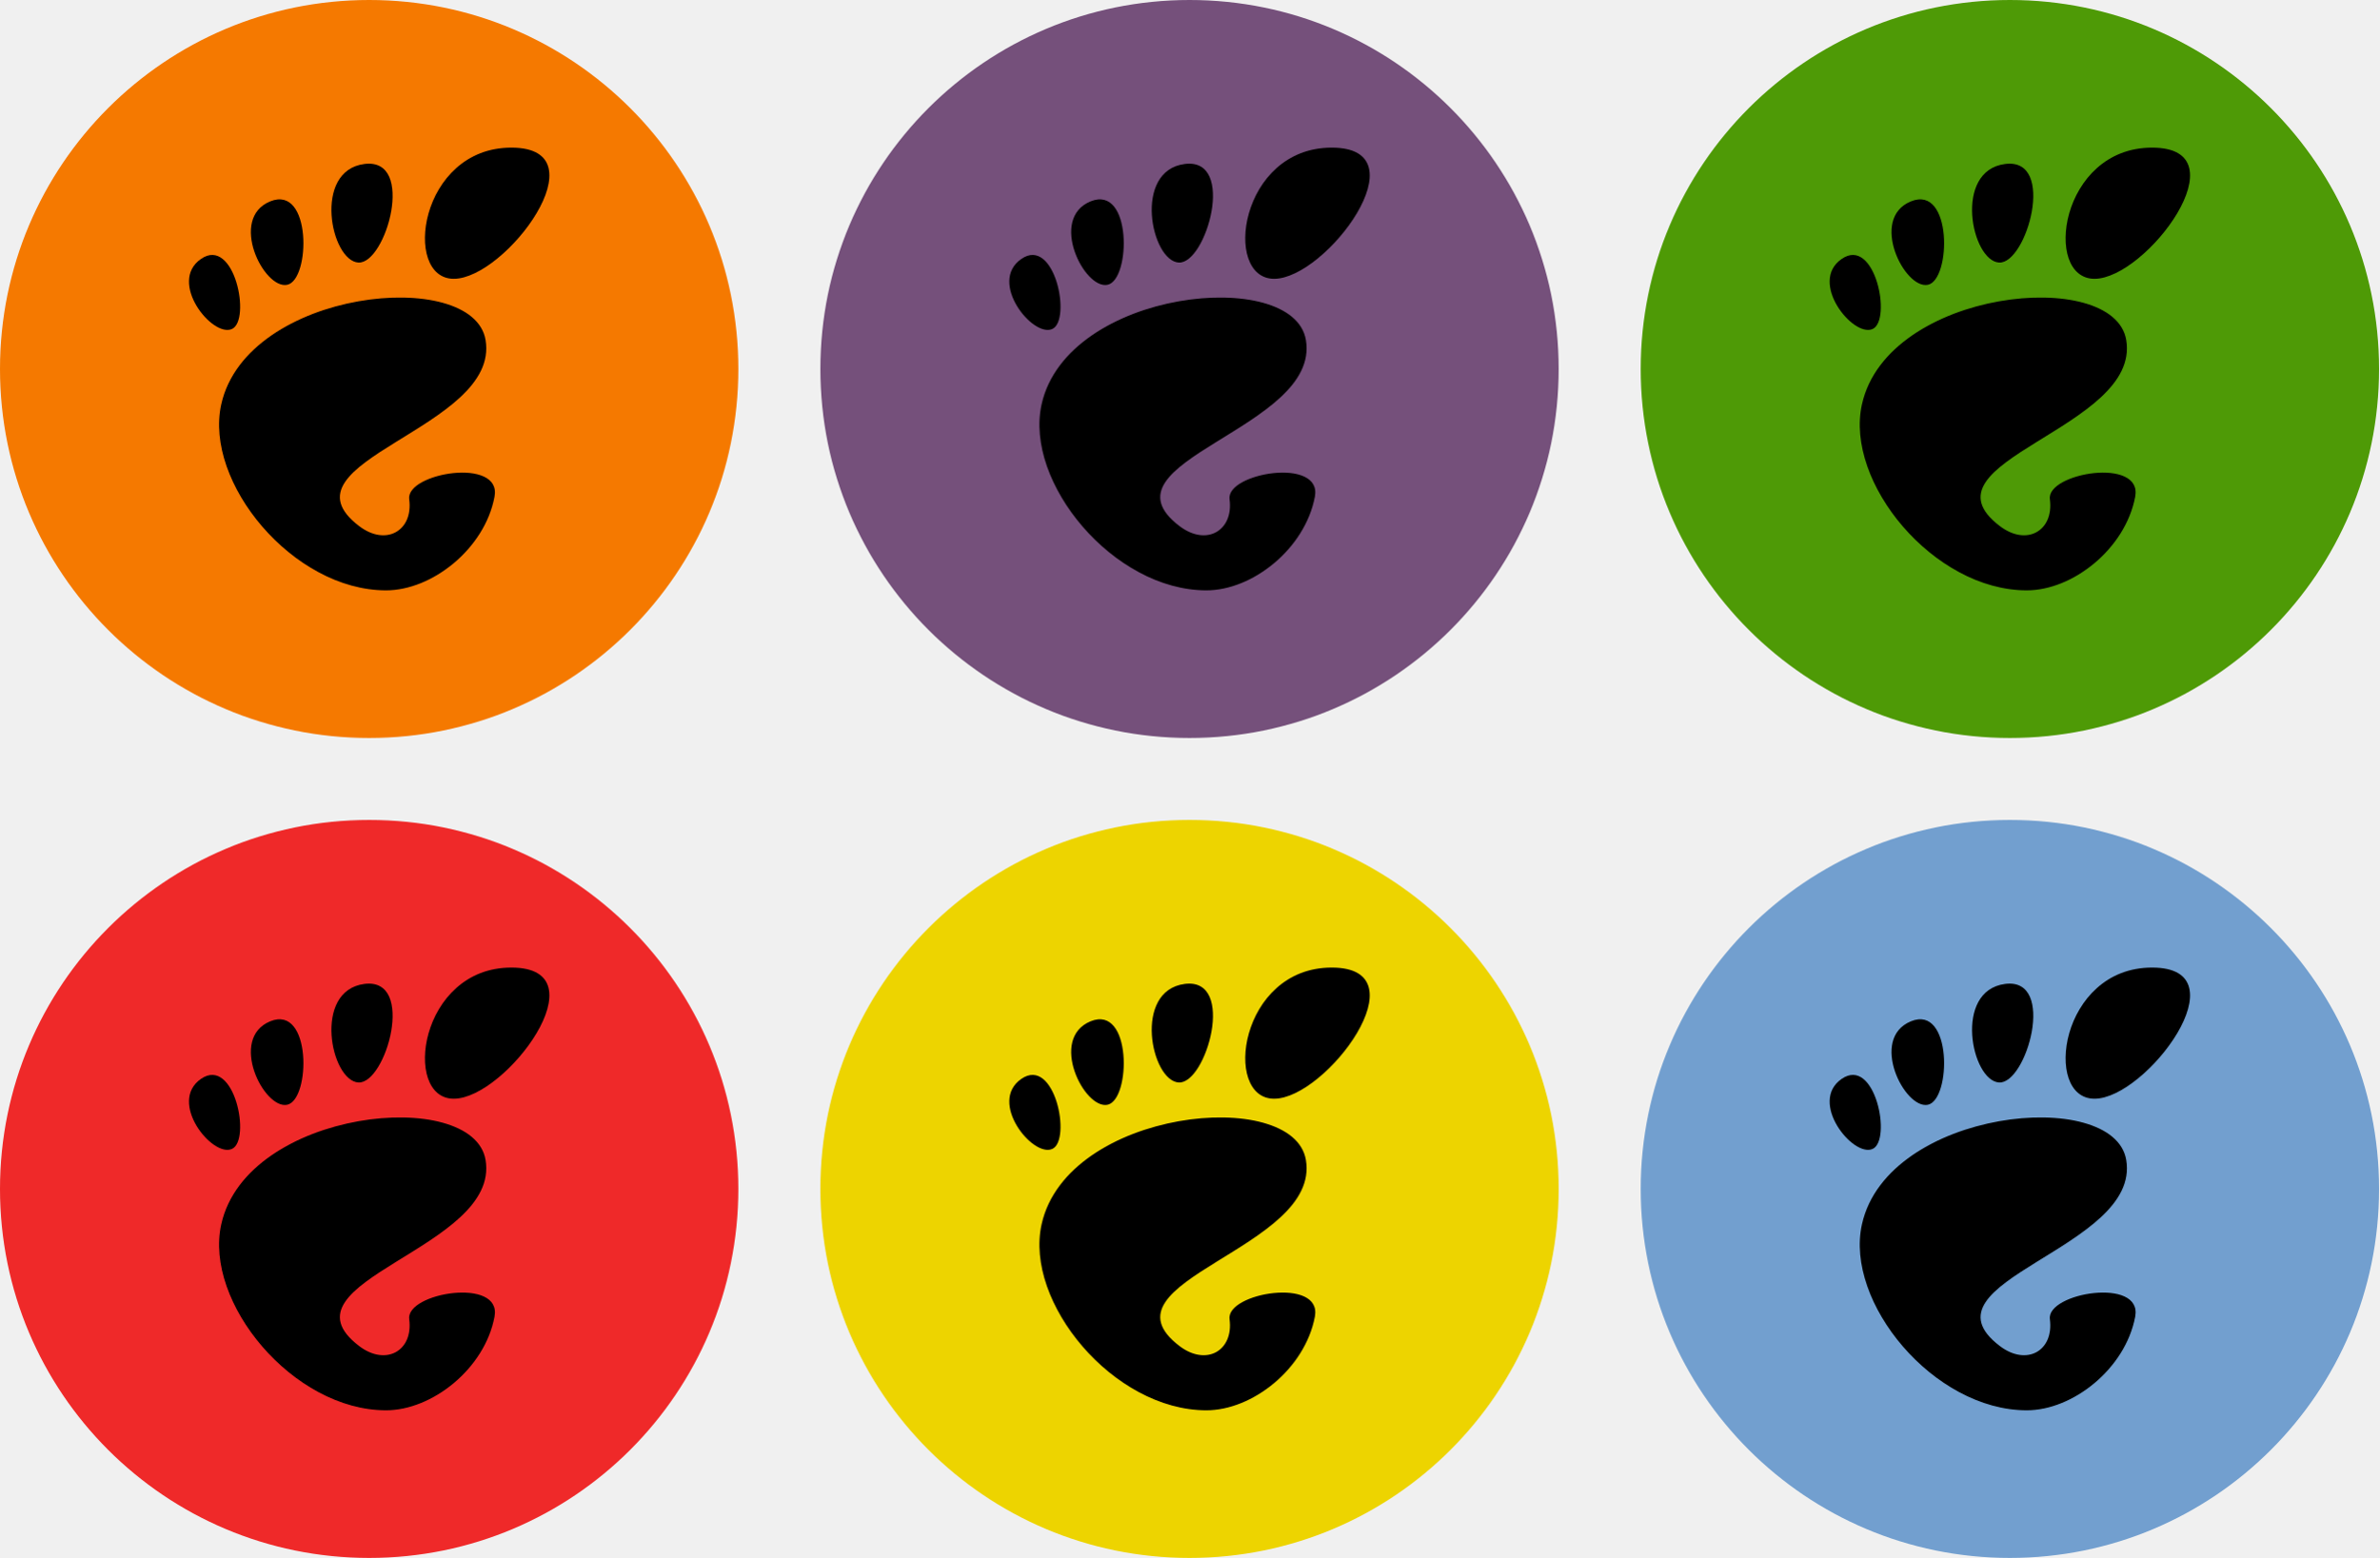
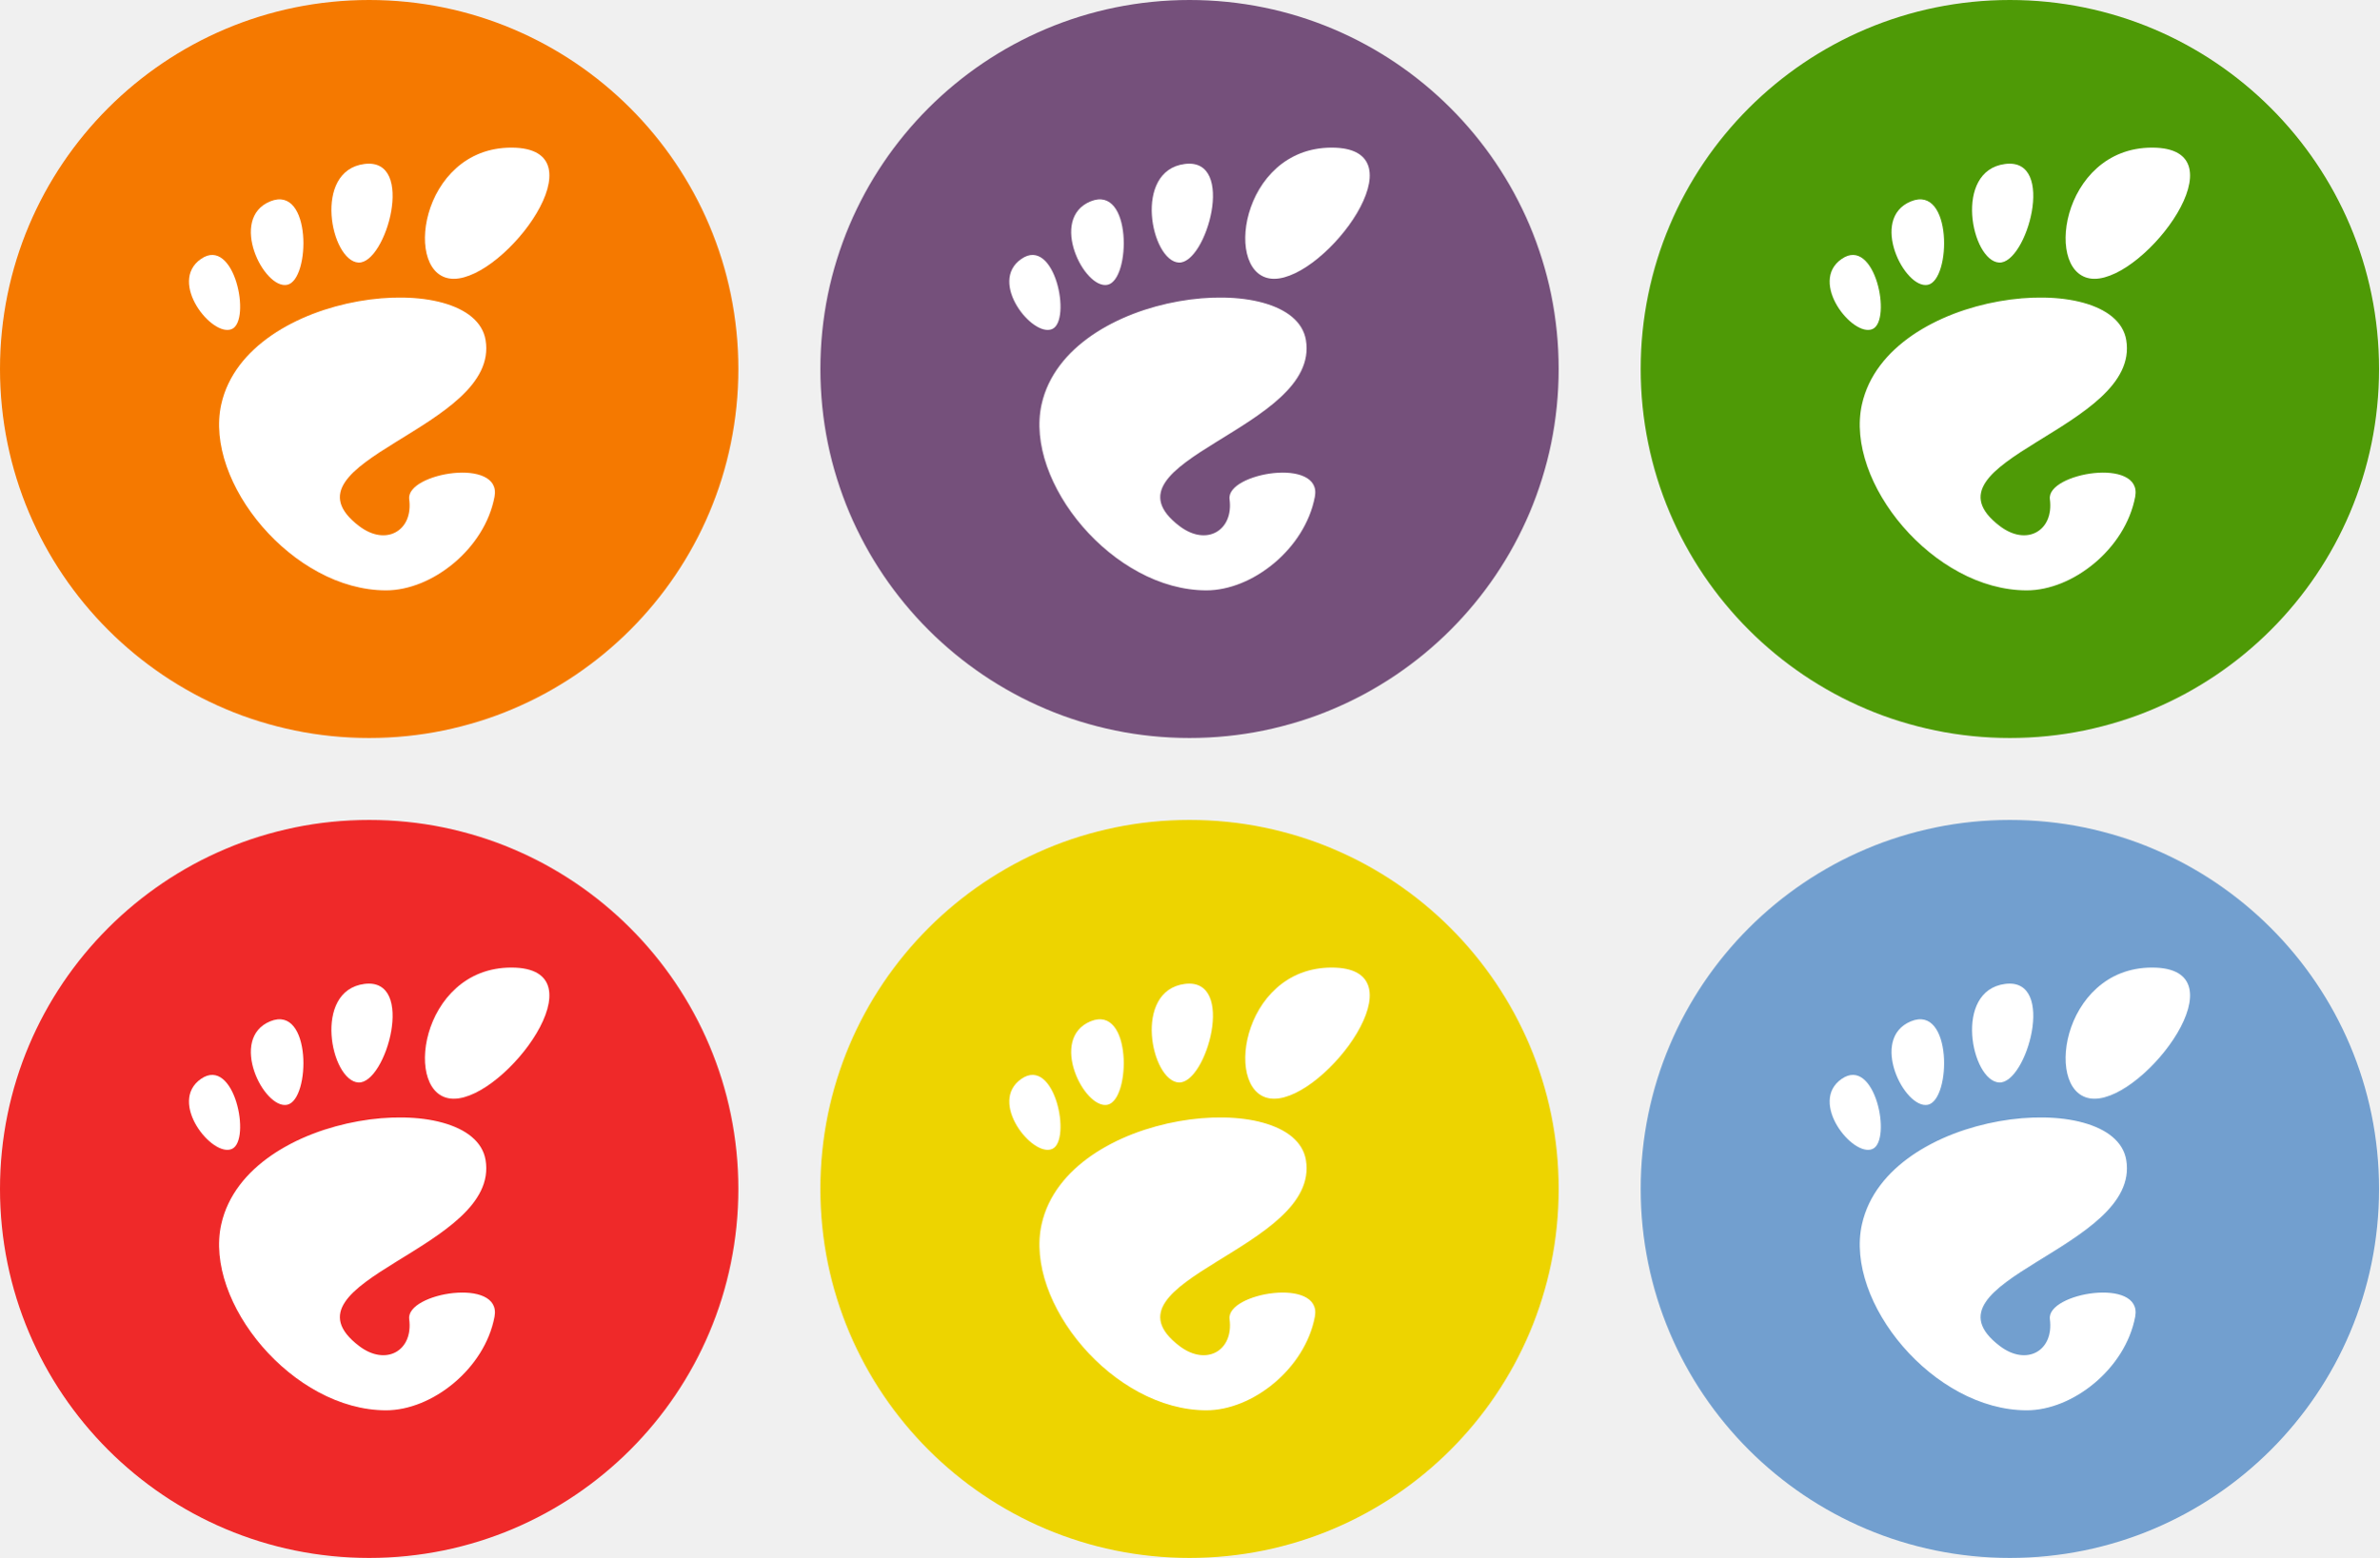
<svg xmlns="http://www.w3.org/2000/svg" width="290" height="190" id="svg3020" version="1.1">
  <defs id="defs3022">
    <mask maskUnits="userSpaceOnUse" id="mask9193">
      <g id="g9195" style="fill:#ffffff;fill-opacity:1;stroke:none" transform="matrix(0.9270571,0,0,0.9270571,1025.599,-1883.256)">
        <path id="path9197" style="fill:#ffffff;fill-opacity:1;stroke:none" d="m 287.995,17.709 c -71.712,0 -85.165,102.141 -44.822,102.141 40.336,0 116.538,-102.141 44.822,-102.141 z" />
        <path id="path9199" style="fill:#ffffff;fill-opacity:1;stroke:none" d="m 168.919,107.193 c 21.48,1.312 45.047,-81.973 4.675,-76.735 -40.357,5.238 -26.164,75.423 -4.675,76.735 z" />
        <path id="path9201" style="fill:#ffffff;fill-opacity:1;stroke:none" d="m 70.477,158.944 c 15.277,-6.725 1.968,-72.499 -24.01,-54.561 -25.966,17.941 8.733,61.283 24.01,54.561 z" />
        <path id="path9203" style="fill:#ffffff;fill-opacity:1;stroke:none" d="m 113.521,124.516 c 18.186,-3.708 19.183,-78.306 -13.248,-64.924 -32.437,13.385 -4.923,68.637 13.248,64.924 l 0,0 z" />
        <path id="path9205" style="fill:#ffffff;fill-opacity:1;stroke:none" d="m 208.486,291.455 c 3.227,24.643 -18.078,36.812 -38.943,20.926 C 103.121,261.811 279.519,236.582 267.891,167.494 258.24,110.146 82.282,127.801 62.245,217.534 48.682,278.225 118.074,362.424 190.48,362.424 c 35.62,0 76.706,-32.163 84.392,-72.907 5.871,-31.07 -69.08,-18.62 -66.387,1.938 l 0,0 z" />
      </g>
    </mask>
    <mask maskUnits="userSpaceOnUse" id="mask21245">
      <g transform="matrix(0.9270571,0,0,0.9270571,2445.599,-1888.256)" style="fill:#ffffff;fill-opacity:1;stroke:none" id="g21247">
        <path d="m 287.995,17.709 c -71.712,0 -85.165,102.141 -44.822,102.141 40.336,0 116.538,-102.141 44.822,-102.141 z" style="fill:#ffffff;fill-opacity:1;stroke:none" id="path21249" />
        <path d="m 168.919,107.193 c 21.48,1.312 45.047,-81.973 4.675,-76.735 -40.357,5.238 -26.164,75.423 -4.675,76.735 z" style="fill:#ffffff;fill-opacity:1;stroke:none" id="path21251" />
        <path d="m 70.477,158.944 c 15.277,-6.725 1.968,-72.499 -24.01,-54.561 -25.966,17.941 8.733,61.283 24.01,54.561 z" style="fill:#ffffff;fill-opacity:1;stroke:none" id="path21253" />
        <path d="m 113.521,124.516 c 18.186,-3.708 19.183,-78.306 -13.248,-64.924 -32.437,13.385 -4.923,68.637 13.248,64.924 l 0,0 z" style="fill:#ffffff;fill-opacity:1;stroke:none" id="path21255" />
        <path d="m 208.486,291.455 c 3.227,24.643 -18.078,36.812 -38.943,20.926 C 103.121,261.811 279.519,236.582 267.891,167.494 258.24,110.146 82.282,127.801 62.245,217.534 48.682,278.225 118.074,362.424 190.48,362.424 c 35.62,0 76.706,-32.163 84.392,-72.907 5.871,-31.07 -69.08,-18.62 -66.387,1.938 l 0,0 z" style="fill:#ffffff;fill-opacity:1;stroke:none" id="path21257" />
      </g>
    </mask>
  </defs>
  <g id="layer1" transform="translate(0,-862.3598)">
    <path style="fill:#f57900;stroke:none" id="path3119" d="M 90,45 C 90,69.853 69.853,90 45,90 20.147,90 0,69.853 0,45 0,20.147 20.147,0 45,0 69.853,0 90,20.147 90,45 z" transform="translate(0,862.3597)" />
-     <g transform="matrix(0.456621,0,0,0.456621,23.03427,880.3597)" style="fill:#000000;fill-opacity:1;fill-rule:nonzero;stroke:none" id="g3771">
-       <g style="fill:#000000;fill-opacity:1" id="g3773">
-         <path d="M 86.068,0 C 61.466,0 56.851,35.041 70.691,35.041 84.529,35.041 110.671,0 86.068,0 z" style="fill:#000000;fill-opacity:1" id="path3775" />
-         <path d="M 45.217,30.699 C 52.586,31.149 60.671,2.577 46.821,4.374 32.976,6.171 37.845,30.249 45.217,30.699 z" style="fill:#000000;fill-opacity:1" id="path3777" />
-         <path d="M 11.445,48.453 C 16.686,46.146 12.12,23.581 3.208,29.735 -5.7,35.89 6.204,50.759 11.445,48.453 z" style="fill:#000000;fill-opacity:1" id="path3779" />
-         <path d="M 26.212,36.642 C 32.451,35.37 32.793,9.778 21.667,14.369 10.539,18.961 19.978,37.916 26.212,36.642 l 0,0 z" style="fill:#000000;fill-opacity:1" id="path3781" />
-         <path d="m 58.791,93.913 c 1.107,8.454 -6.202,12.629 -13.36,7.179 C 22.644,83.743 83.16,75.088 79.171,51.386 75.86,31.712 15.495,37.769 8.621,68.553 3.968,89.374 27.774,118.26 52.614,118.26 c 12.22,0 26.315,-11.034 28.952,-25.012 C 83.58,82.589 57.867,86.86 58.791,93.913 l 0,0 z" style="fill:#000000;fill-opacity:1" id="path3783" />
+     <g transform="matrix(0.456621,0,0,0.456621,23.03427,880.3597)" style="fill:#ffffff;fill-opacity:1;fill-rule:nonzero;stroke:none" id="g3771">
+       <g style="fill:#ffffff;fill-opacity:1" id="g3773">
+         <path d="M 86.068,0 C 61.466,0 56.851,35.041 70.691,35.041 84.529,35.041 110.671,0 86.068,0 z" style="fill:#ffffff;fill-opacity:1" id="path3775" />
+         <path d="M 45.217,30.699 C 52.586,31.149 60.671,2.577 46.821,4.374 32.976,6.171 37.845,30.249 45.217,30.699 z" style="fill:#ffffff;fill-opacity:1" id="path3777" />
+         <path d="M 11.445,48.453 C 16.686,46.146 12.12,23.581 3.208,29.735 -5.7,35.89 6.204,50.759 11.445,48.453 z" style="fill:#ffffff;fill-opacity:1" id="path3779" />
+         <path d="M 26.212,36.642 C 32.451,35.37 32.793,9.778 21.667,14.369 10.539,18.961 19.978,37.916 26.212,36.642 l 0,0 z" style="fill:#ffffff;fill-opacity:1" id="path3781" />
+         <path d="m 58.791,93.913 c 1.107,8.454 -6.202,12.629 -13.36,7.179 C 22.644,83.743 83.16,75.088 79.171,51.386 75.86,31.712 15.495,37.769 8.621,68.553 3.968,89.374 27.774,118.26 52.614,118.26 c 12.22,0 26.315,-11.034 28.952,-25.012 C 83.58,82.589 57.867,86.86 58.791,93.913 l 0,0 z" style="fill:#ffffff;fill-opacity:1" id="path3783" />
      </g>
    </g>
    <path transform="translate(100,862.3597)" d="M 90,45 C 90,69.853 69.853,90 45,90 20.147,90 0,69.853 0,45 0,20.147 20.147,0 45,0 69.853,0 90,20.147 90,45 z" id="path4070" style="fill:#75507b;stroke:none" />
-     <g id="g4072" style="fill:#000000;fill-opacity:1;fill-rule:nonzero;stroke:none" transform="matrix(0.456621,0,0,0.456621,123.0343,880.3597)">
-       <g id="g4074" style="fill:#000000;fill-opacity:1">
-         <path id="path4076" style="fill:#000000;fill-opacity:1" d="M 86.068,0 C 61.466,0 56.851,35.041 70.691,35.041 84.529,35.041 110.671,0 86.068,0 z" />
-         <path id="path4078" style="fill:#000000;fill-opacity:1" d="M 45.217,30.699 C 52.586,31.149 60.671,2.577 46.821,4.374 32.976,6.171 37.845,30.249 45.217,30.699 z" />
-         <path id="path4080" style="fill:#000000;fill-opacity:1" d="M 11.445,48.453 C 16.686,46.146 12.12,23.581 3.208,29.735 -5.7,35.89 6.204,50.759 11.445,48.453 z" />
-         <path id="path4082" style="fill:#000000;fill-opacity:1" d="M 26.212,36.642 C 32.451,35.37 32.793,9.778 21.667,14.369 10.539,18.961 19.978,37.916 26.212,36.642 l 0,0 z" />
-         <path id="path4084" style="fill:#000000;fill-opacity:1" d="m 58.791,93.913 c 1.107,8.454 -6.202,12.629 -13.36,7.179 C 22.644,83.743 83.16,75.088 79.171,51.386 75.86,31.712 15.495,37.769 8.621,68.553 3.968,89.374 27.774,118.26 52.614,118.26 c 12.22,0 26.315,-11.034 28.952,-25.012 C 83.58,82.589 57.867,86.86 58.791,93.913 l 0,0 z" />
+     <g id="g4072" style="fill:#ffffff;fill-opacity:1;fill-rule:nonzero;stroke:none" transform="matrix(0.456621,0,0,0.456621,123.0343,880.3597)">
+       <g id="g4074" style="fill:#ffffff;fill-opacity:1">
+         <path id="path4076" style="fill:#ffffff;fill-opacity:1" d="M 86.068,0 C 61.466,0 56.851,35.041 70.691,35.041 84.529,35.041 110.671,0 86.068,0 z" />
+         <path id="path4078" style="fill:#ffffff;fill-opacity:1" d="M 45.217,30.699 C 52.586,31.149 60.671,2.577 46.821,4.374 32.976,6.171 37.845,30.249 45.217,30.699 z" />
+         <path id="path4080" style="fill:#ffffff;fill-opacity:1" d="M 11.445,48.453 C 16.686,46.146 12.12,23.581 3.208,29.735 -5.7,35.89 6.204,50.759 11.445,48.453 z" />
+         <path id="path4082" style="fill:#ffffff;fill-opacity:1" d="M 26.212,36.642 C 32.451,35.37 32.793,9.778 21.667,14.369 10.539,18.961 19.978,37.916 26.212,36.642 l 0,0 z" />
+         <path id="path4084" style="fill:#ffffff;fill-opacity:1" d="m 58.791,93.913 c 1.107,8.454 -6.202,12.629 -13.36,7.179 C 22.644,83.743 83.16,75.088 79.171,51.386 75.86,31.712 15.495,37.769 8.621,68.553 3.968,89.374 27.774,118.26 52.614,118.26 c 12.22,0 26.315,-11.034 28.952,-25.012 C 83.58,82.589 57.867,86.86 58.791,93.913 l 0,0 z" />
      </g>
    </g>
    <path style="fill:#4e9a06;stroke:none" id="path4086" d="M 90,45 C 90,69.853 69.853,90 45,90 20.147,90 0,69.853 0,45 0,20.147 20.147,0 45,0 69.853,0 90,20.147 90,45 z" transform="translate(200,862.3597)" />
-     <g transform="matrix(0.456621,0,0,0.456621,223.0343,880.3597)" style="fill:#000000;fill-opacity:1;fill-rule:nonzero;stroke:none" id="g4088">
-       <g style="fill:#000000;fill-opacity:1" id="g4090">
-         <path d="M 86.068,0 C 61.466,0 56.851,35.041 70.691,35.041 84.529,35.041 110.671,0 86.068,0 z" style="fill:#000000;fill-opacity:1" id="path4092" />
-         <path d="M 45.217,30.699 C 52.586,31.149 60.671,2.577 46.821,4.374 32.976,6.171 37.845,30.249 45.217,30.699 z" style="fill:#000000;fill-opacity:1" id="path4094" />
-         <path d="M 11.445,48.453 C 16.686,46.146 12.12,23.581 3.208,29.735 -5.7,35.89 6.204,50.759 11.445,48.453 z" style="fill:#000000;fill-opacity:1" id="path4096" />
-         <path d="M 26.212,36.642 C 32.451,35.37 32.793,9.778 21.667,14.369 10.539,18.961 19.978,37.916 26.212,36.642 l 0,0 z" style="fill:#000000;fill-opacity:1" id="path4098" />
-         <path d="m 58.791,93.913 c 1.107,8.454 -6.202,12.629 -13.36,7.179 C 22.644,83.743 83.16,75.088 79.171,51.386 75.86,31.712 15.495,37.769 8.621,68.553 3.968,89.374 27.774,118.26 52.614,118.26 c 12.22,0 26.315,-11.034 28.952,-25.012 C 83.58,82.589 57.867,86.86 58.791,93.913 l 0,0 z" style="fill:#000000;fill-opacity:1" id="path4100" />
+     <g transform="matrix(0.456621,0,0,0.456621,223.0343,880.3597)" style="fill:#ffffff;fill-opacity:1;fill-rule:nonzero;stroke:none" id="g4088">
+       <g style="fill:#ffffff;fill-opacity:1" id="g4090">
+         <path d="M 86.068,0 C 61.466,0 56.851,35.041 70.691,35.041 84.529,35.041 110.671,0 86.068,0 z" style="fill:#ffffff;fill-opacity:1" id="path4092" />
+         <path d="M 45.217,30.699 C 52.586,31.149 60.671,2.577 46.821,4.374 32.976,6.171 37.845,30.249 45.217,30.699 z" style="fill:#ffffff;fill-opacity:1" id="path4094" />
+         <path d="M 11.445,48.453 C 16.686,46.146 12.12,23.581 3.208,29.735 -5.7,35.89 6.204,50.759 11.445,48.453 z" style="fill:#ffffff;fill-opacity:1" id="path4096" />
+         <path d="M 26.212,36.642 C 32.451,35.37 32.793,9.778 21.667,14.369 10.539,18.961 19.978,37.916 26.212,36.642 l 0,0 z" style="fill:#ffffff;fill-opacity:1" id="path4098" />
+         <path d="m 58.791,93.913 c 1.107,8.454 -6.202,12.629 -13.36,7.179 C 22.644,83.743 83.16,75.088 79.171,51.386 75.86,31.712 15.495,37.769 8.621,68.553 3.968,89.374 27.774,118.26 52.614,118.26 c 12.22,0 26.315,-11.034 28.952,-25.012 C 83.58,82.589 57.867,86.86 58.791,93.913 l 0,0 z" style="fill:#ffffff;fill-opacity:1" id="path4100" />
      </g>
    </g>
    <path transform="translate(0,962.3598)" d="M 90,45 C 90,69.853 69.853,90 45,90 20.147,90 0,69.853 0,45 0,20.147 20.147,0 45,0 69.853,0 90,20.147 90,45 z" id="path4102" style="fill:#ef2929;stroke:none" />
-     <g id="g4104" style="fill:#000000;fill-opacity:1;fill-rule:nonzero;stroke:none" transform="matrix(0.456621,0,0,0.456621,23.03427,980.3598)">
-       <g id="g4106" style="fill:#000000;fill-opacity:1">
-         <path id="path4108" style="fill:#000000;fill-opacity:1" d="M 86.068,0 C 61.466,0 56.851,35.041 70.691,35.041 84.529,35.041 110.671,0 86.068,0 z" />
-         <path id="path4110" style="fill:#000000;fill-opacity:1" d="M 45.217,30.699 C 52.586,31.149 60.671,2.577 46.821,4.374 32.976,6.171 37.845,30.249 45.217,30.699 z" />
-         <path id="path4112" style="fill:#000000;fill-opacity:1" d="M 11.445,48.453 C 16.686,46.146 12.12,23.581 3.208,29.735 -5.7,35.89 6.204,50.759 11.445,48.453 z" />
-         <path id="path4114" style="fill:#000000;fill-opacity:1" d="M 26.212,36.642 C 32.451,35.37 32.793,9.778 21.667,14.369 10.539,18.961 19.978,37.916 26.212,36.642 l 0,0 z" />
-         <path id="path4116" style="fill:#000000;fill-opacity:1" d="m 58.791,93.913 c 1.107,8.454 -6.202,12.629 -13.36,7.179 C 22.644,83.743 83.16,75.088 79.171,51.386 75.86,31.712 15.495,37.769 8.621,68.553 3.968,89.374 27.774,118.26 52.614,118.26 c 12.22,0 26.315,-11.034 28.952,-25.012 C 83.58,82.589 57.867,86.86 58.791,93.913 l 0,0 z" />
+     <g id="g4104" style="fill:#ffffff;fill-opacity:1;fill-rule:nonzero;stroke:none" transform="matrix(0.456621,0,0,0.456621,23.03427,980.3598)">
+       <g id="g4106" style="fill:#ffffff;fill-opacity:1">
+         <path id="path4108" style="fill:#ffffff;fill-opacity:1" d="M 86.068,0 C 61.466,0 56.851,35.041 70.691,35.041 84.529,35.041 110.671,0 86.068,0 z" />
+         <path id="path4110" style="fill:#ffffff;fill-opacity:1" d="M 45.217,30.699 C 52.586,31.149 60.671,2.577 46.821,4.374 32.976,6.171 37.845,30.249 45.217,30.699 z" />
+         <path id="path4112" style="fill:#ffffff;fill-opacity:1" d="M 11.445,48.453 C 16.686,46.146 12.12,23.581 3.208,29.735 -5.7,35.89 6.204,50.759 11.445,48.453 z" />
+         <path id="path4114" style="fill:#ffffff;fill-opacity:1" d="M 26.212,36.642 C 32.451,35.37 32.793,9.778 21.667,14.369 10.539,18.961 19.978,37.916 26.212,36.642 l 0,0 z" />
+         <path id="path4116" style="fill:#ffffff;fill-opacity:1" d="m 58.791,93.913 c 1.107,8.454 -6.202,12.629 -13.36,7.179 C 22.644,83.743 83.16,75.088 79.171,51.386 75.86,31.712 15.495,37.769 8.621,68.553 3.968,89.374 27.774,118.26 52.614,118.26 c 12.22,0 26.315,-11.034 28.952,-25.012 C 83.58,82.589 57.867,86.86 58.791,93.913 l 0,0 z" />
      </g>
    </g>
    <path style="fill:#edd400;stroke:none" id="path4118" d="M 90,45 C 90,69.853 69.853,90 45,90 20.147,90 0,69.853 0,45 0,20.147 20.147,0 45,0 69.853,0 90,20.147 90,45 z" transform="translate(100,962.3598)" />
-     <g transform="matrix(0.456621,0,0,0.456621,123.0343,980.3598)" style="fill:#000000;fill-opacity:1;fill-rule:nonzero;stroke:none" id="g4120">
-       <g style="fill:#000000;fill-opacity:1" id="g4122">
-         <path d="M 86.068,0 C 61.466,0 56.851,35.041 70.691,35.041 84.529,35.041 110.671,0 86.068,0 z" style="fill:#000000;fill-opacity:1" id="path4124" />
-         <path d="M 45.217,30.699 C 52.586,31.149 60.671,2.577 46.821,4.374 32.976,6.171 37.845,30.249 45.217,30.699 z" style="fill:#000000;fill-opacity:1" id="path4126" />
-         <path d="M 11.445,48.453 C 16.686,46.146 12.12,23.581 3.208,29.735 -5.7,35.89 6.204,50.759 11.445,48.453 z" style="fill:#000000;fill-opacity:1" id="path4128" />
-         <path d="M 26.212,36.642 C 32.451,35.37 32.793,9.778 21.667,14.369 10.539,18.961 19.978,37.916 26.212,36.642 l 0,0 z" style="fill:#000000;fill-opacity:1" id="path4130" />
-         <path d="m 58.791,93.913 c 1.107,8.454 -6.202,12.629 -13.36,7.179 C 22.644,83.743 83.16,75.088 79.171,51.386 75.86,31.712 15.495,37.769 8.621,68.553 3.968,89.374 27.774,118.26 52.614,118.26 c 12.22,0 26.315,-11.034 28.952,-25.012 C 83.58,82.589 57.867,86.86 58.791,93.913 l 0,0 z" style="fill:#000000;fill-opacity:1" id="path4132" />
+     <g transform="matrix(0.456621,0,0,0.456621,123.0343,980.3598)" style="fill:#ffffff;fill-opacity:1;fill-rule:nonzero;stroke:none" id="g4120">
+       <g style="fill:#ffffff;fill-opacity:1" id="g4122">
+         <path d="M 86.068,0 C 61.466,0 56.851,35.041 70.691,35.041 84.529,35.041 110.671,0 86.068,0 z" style="fill:#ffffff;fill-opacity:1" id="path4124" />
+         <path d="M 45.217,30.699 C 52.586,31.149 60.671,2.577 46.821,4.374 32.976,6.171 37.845,30.249 45.217,30.699 z" style="fill:#ffffff;fill-opacity:1" id="path4126" />
+         <path d="M 11.445,48.453 C 16.686,46.146 12.12,23.581 3.208,29.735 -5.7,35.89 6.204,50.759 11.445,48.453 z" style="fill:#ffffff;fill-opacity:1" id="path4128" />
+         <path d="M 26.212,36.642 C 32.451,35.37 32.793,9.778 21.667,14.369 10.539,18.961 19.978,37.916 26.212,36.642 l 0,0 z" style="fill:#ffffff;fill-opacity:1" id="path4130" />
+         <path d="m 58.791,93.913 c 1.107,8.454 -6.202,12.629 -13.36,7.179 C 22.644,83.743 83.16,75.088 79.171,51.386 75.86,31.712 15.495,37.769 8.621,68.553 3.968,89.374 27.774,118.26 52.614,118.26 c 12.22,0 26.315,-11.034 28.952,-25.012 C 83.58,82.589 57.867,86.86 58.791,93.913 l 0,0 z" style="fill:#ffffff;fill-opacity:1" id="path4132" />
      </g>
    </g>
    <path transform="translate(200,962.3598)" d="M 90,45 C 90,69.853 69.853,90 45,90 20.147,90 0,69.853 0,45 0,20.147 20.147,0 45,0 69.853,0 90,20.147 90,45 z" id="path4134" style="fill:#729fcf;stroke:none" />
-     <g id="g4136" style="fill:#000000;fill-opacity:1;fill-rule:nonzero;stroke:none" transform="matrix(0.456621,0,0,0.456621,223.0343,980.3598)">
-       <g id="g4138" style="fill:#000000;fill-opacity:1">
-         <path id="path4140" style="fill:#000000;fill-opacity:1" d="M 86.068,0 C 61.466,0 56.851,35.041 70.691,35.041 84.529,35.041 110.671,0 86.068,0 z" />
-         <path id="path4142" style="fill:#000000;fill-opacity:1" d="M 45.217,30.699 C 52.586,31.149 60.671,2.577 46.821,4.374 32.976,6.171 37.845,30.249 45.217,30.699 z" />
-         <path id="path4144" style="fill:#000000;fill-opacity:1" d="M 11.445,48.453 C 16.686,46.146 12.12,23.581 3.208,29.735 -5.7,35.89 6.204,50.759 11.445,48.453 z" />
-         <path id="path4146" style="fill:#000000;fill-opacity:1" d="M 26.212,36.642 C 32.451,35.37 32.793,9.778 21.667,14.369 10.539,18.961 19.978,37.916 26.212,36.642 l 0,0 z" />
-         <path id="path4148" style="fill:#000000;fill-opacity:1" d="m 58.791,93.913 c 1.107,8.454 -6.202,12.629 -13.36,7.179 C 22.644,83.743 83.16,75.088 79.171,51.386 75.86,31.712 15.495,37.769 8.621,68.553 3.968,89.374 27.774,118.26 52.614,118.26 c 12.22,0 26.315,-11.034 28.952,-25.012 C 83.58,82.589 57.867,86.86 58.791,93.913 l 0,0 z" />
+     <g id="g4136" style="fill:#ffffff;fill-opacity:1;fill-rule:nonzero;stroke:none" transform="matrix(0.456621,0,0,0.456621,223.0343,980.3598)">
+       <g id="g4138" style="fill:#ffffff;fill-opacity:1">
+         <path id="path4140" style="fill:#ffffff;fill-opacity:1" d="M 86.068,0 C 61.466,0 56.851,35.041 70.691,35.041 84.529,35.041 110.671,0 86.068,0 z" />
+         <path id="path4142" style="fill:#ffffff;fill-opacity:1" d="M 45.217,30.699 C 52.586,31.149 60.671,2.577 46.821,4.374 32.976,6.171 37.845,30.249 45.217,30.699 z" />
+         <path id="path4144" style="fill:#ffffff;fill-opacity:1" d="M 11.445,48.453 C 16.686,46.146 12.12,23.581 3.208,29.735 -5.7,35.89 6.204,50.759 11.445,48.453 z" />
+         <path id="path4146" style="fill:#ffffff;fill-opacity:1" d="M 26.212,36.642 C 32.451,35.37 32.793,9.778 21.667,14.369 10.539,18.961 19.978,37.916 26.212,36.642 l 0,0 z" />
+         <path id="path4148" style="fill:#ffffff;fill-opacity:1" d="m 58.791,93.913 c 1.107,8.454 -6.202,12.629 -13.36,7.179 C 22.644,83.743 83.16,75.088 79.171,51.386 75.86,31.712 15.495,37.769 8.621,68.553 3.968,89.374 27.774,118.26 52.614,118.26 c 12.22,0 26.315,-11.034 28.952,-25.012 C 83.58,82.589 57.867,86.86 58.791,93.913 l 0,0 z" />
      </g>
    </g>
  </g>
</svg>
